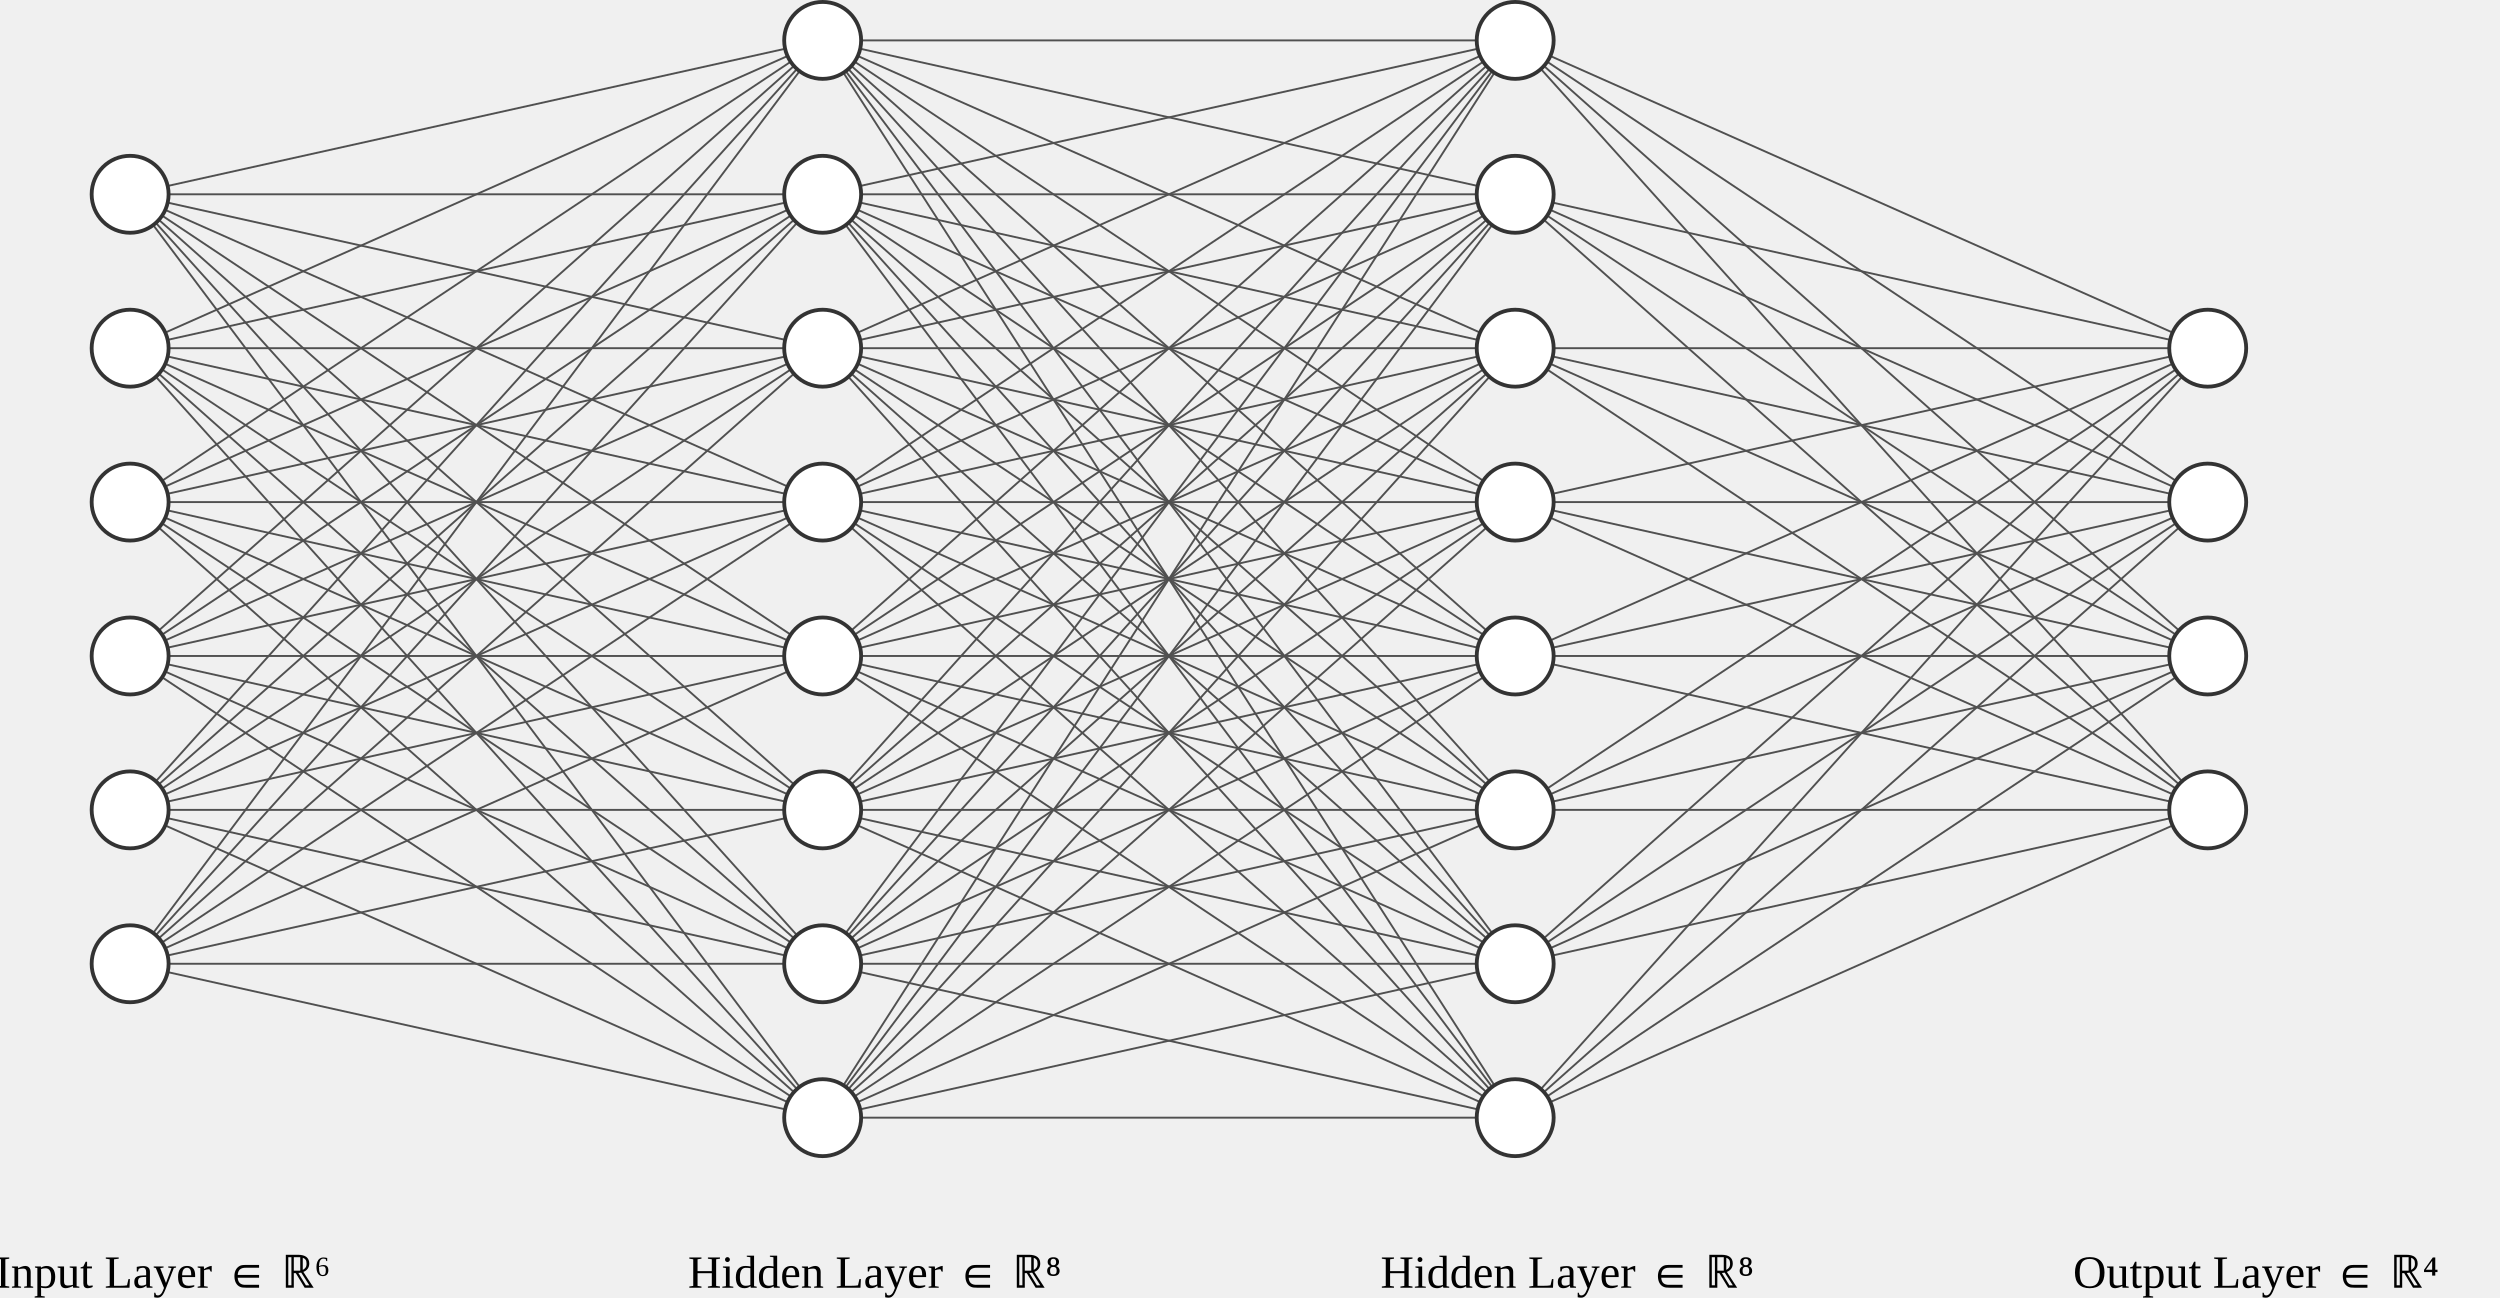
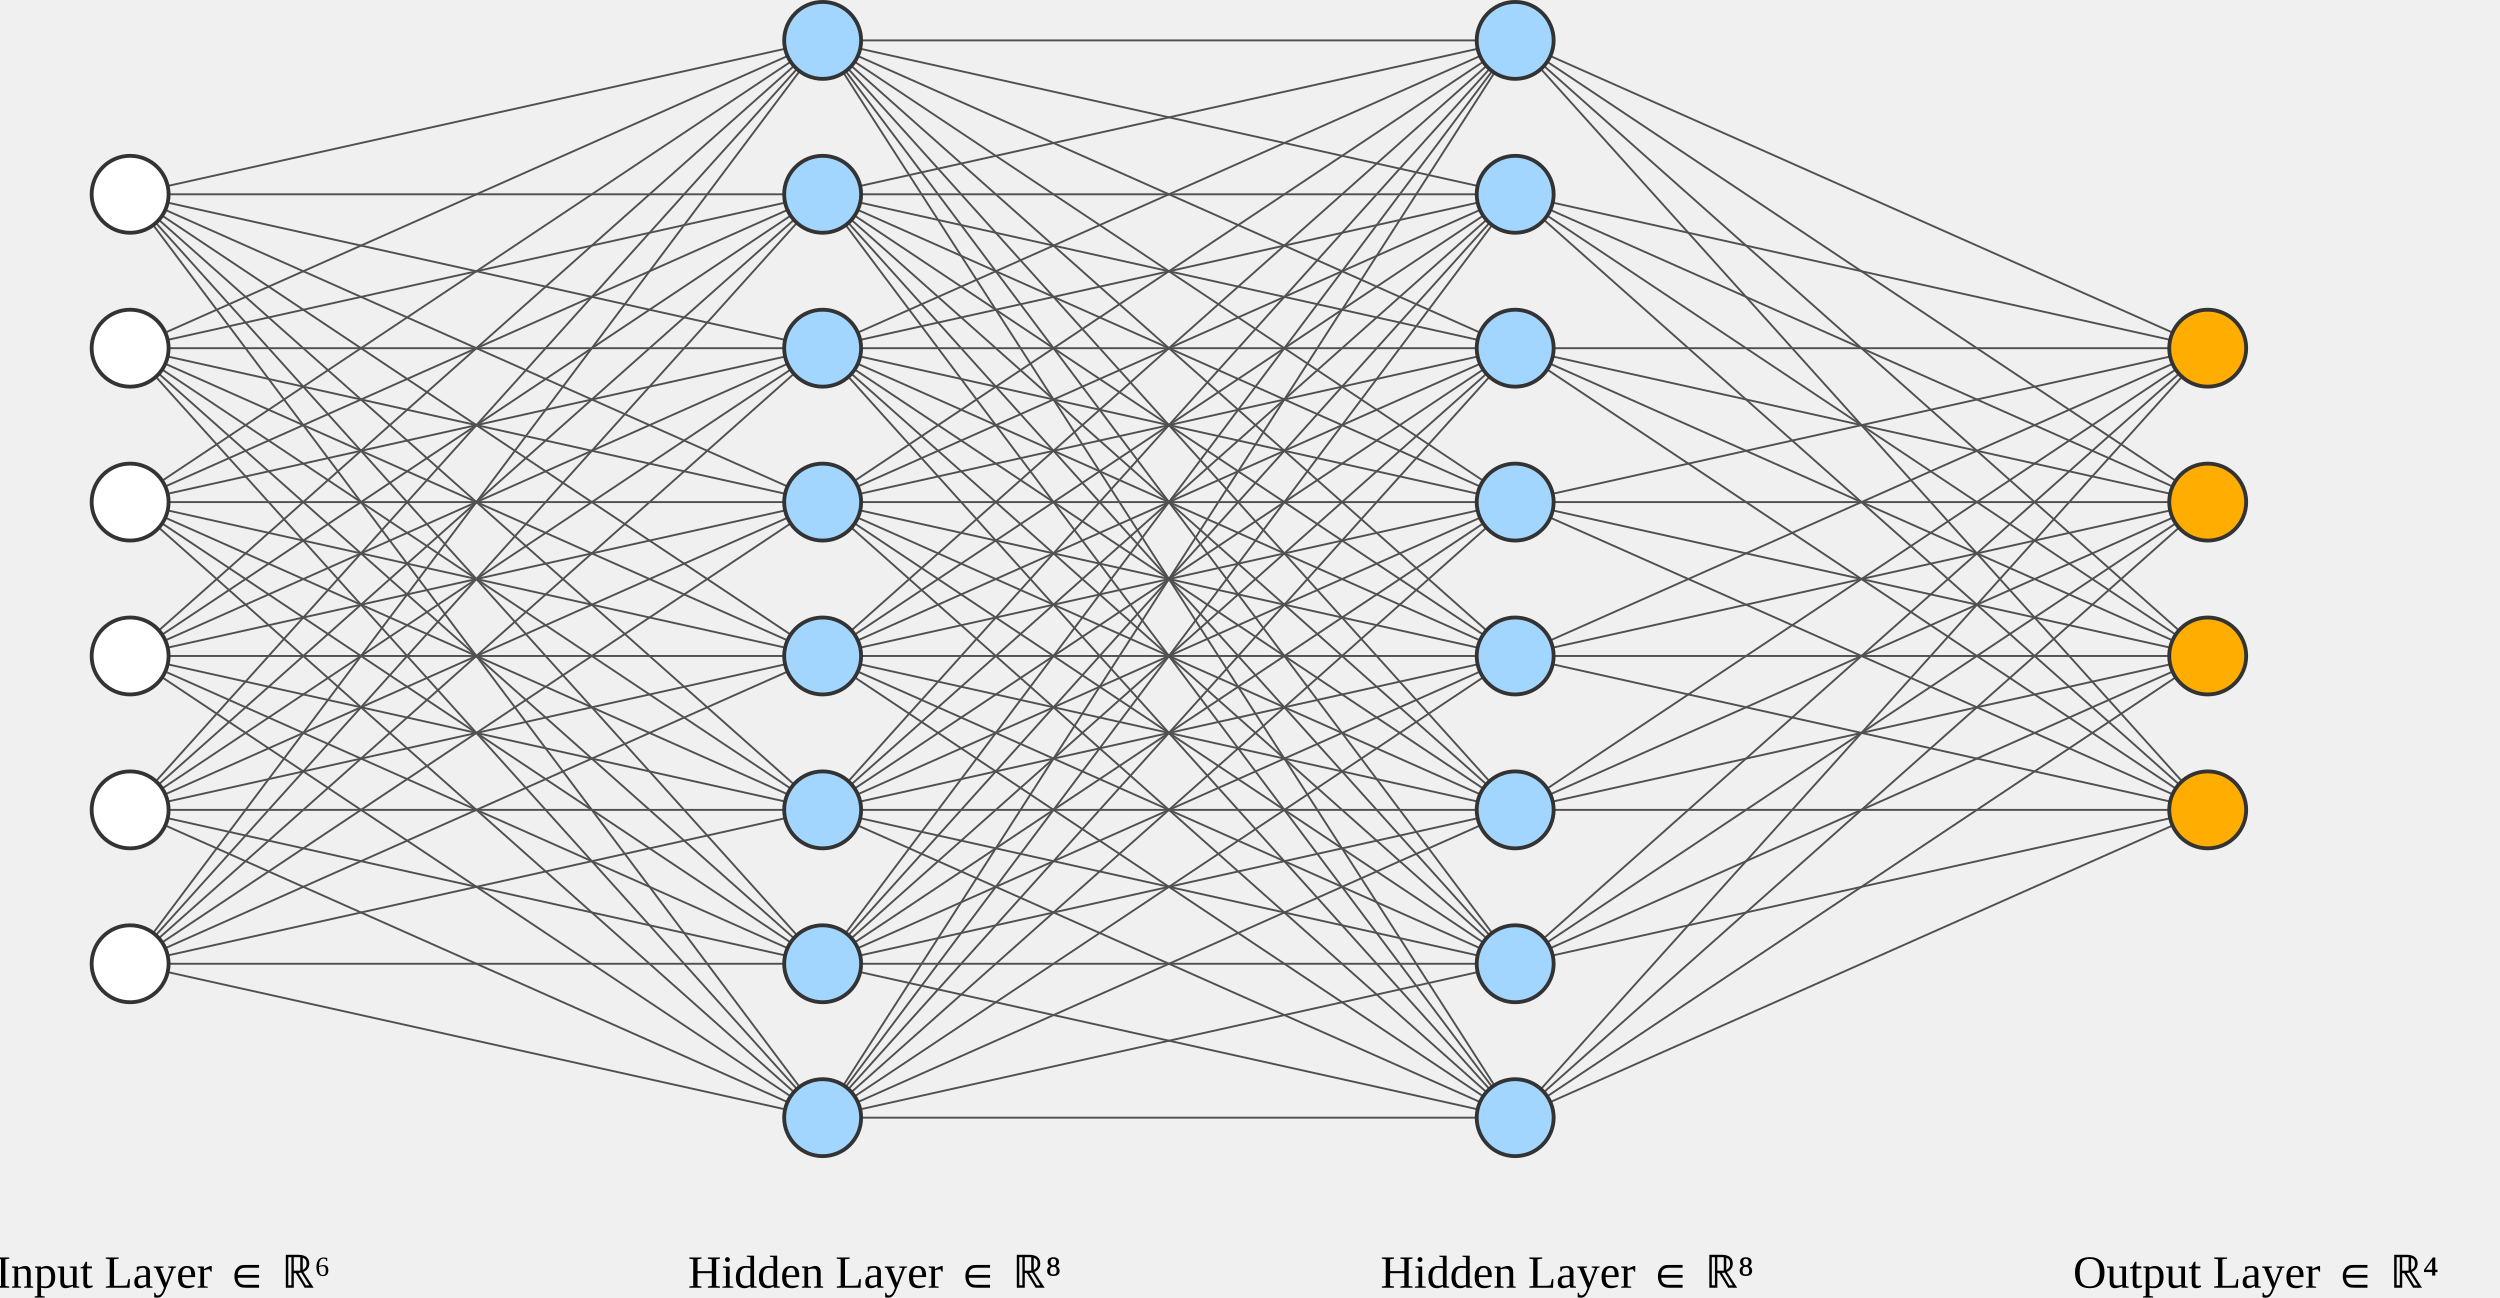
<svg xmlns="http://www.w3.org/2000/svg" width="1432.02" height="743.116" version="1.1" id="svg703">
  <g transform="matrix(2.20381,0,0,2.20381,-1570.974,-597.2326)" id="g696">
    <path class="link" style="fill:none;stroke:#505050;stroke-width:0.5px;stroke-opacity:1" d="m 746.667,321.5 180,-40" id="path374" />
    <path class="link" style="fill:none;stroke:#505050;stroke-width:0.5px;stroke-opacity:1" d="m 746.667,321.5 h 180" id="path376" />
    <path class="link" style="fill:none;stroke:#505050;stroke-width:0.5px;stroke-opacity:1" d="m 746.667,321.5 180,40" id="path378" />
    <path class="link" style="fill:none;stroke:#505050;stroke-width:0.5px;stroke-opacity:1" d="m 746.667,321.5 180,80" id="path380" />
    <path class="link" style="fill:none;stroke:#505050;stroke-width:0.5px;stroke-opacity:1" d="m 746.667,321.5 180,120" id="path382" />
    <path class="link" style="fill:none;stroke:#505050;stroke-width:0.5px;stroke-opacity:1" d="m 746.667,321.5 180,160" id="path384" />
    <path class="link" style="fill:none;stroke:#505050;stroke-width:0.5px;stroke-opacity:1" d="m 746.667,321.5 180,200" id="path386" />
    <path class="link" style="fill:none;stroke:#505050;stroke-width:0.5px;stroke-opacity:1" d="m 746.667,321.5 180,240" id="path388" />
    <path class="link" style="fill:none;stroke:#505050;stroke-width:0.5px;stroke-opacity:1" d="m 746.667,361.5 180,-80" id="path390" />
    <path class="link" style="fill:none;stroke:#505050;stroke-width:0.5px;stroke-opacity:1" d="m 746.667,361.5 180,-40" id="path392" />
    <path class="link" style="fill:none;stroke:#505050;stroke-width:0.5px;stroke-opacity:1" d="m 746.667,361.5 h 180" id="path394" />
    <path class="link" style="fill:none;stroke:#505050;stroke-width:0.5px;stroke-opacity:1" d="m 746.667,361.5 180,40" id="path396" />
    <path class="link" style="fill:none;stroke:#505050;stroke-width:0.5px;stroke-opacity:1" d="m 746.667,361.5 180,80" id="path398" />
    <path class="link" style="fill:none;stroke:#505050;stroke-width:0.5px;stroke-opacity:1" d="m 746.667,361.5 180,120" id="path400" />
    <path class="link" style="fill:none;stroke:#505050;stroke-width:0.5px;stroke-opacity:1" d="m 746.667,361.5 180,160" id="path402" />
    <path class="link" style="fill:none;stroke:#505050;stroke-width:0.5px;stroke-opacity:1" d="m 746.667,361.5 180,200" id="path404" />
    <path class="link" style="fill:none;stroke:#505050;stroke-width:0.5px;stroke-opacity:1" d="m 746.667,401.5 180,-120" id="path406" />
    <path class="link" style="fill:none;stroke:#505050;stroke-width:0.5px;stroke-opacity:1" d="m 746.667,401.5 180,-80" id="path408" />
    <path class="link" style="fill:none;stroke:#505050;stroke-width:0.5px;stroke-opacity:1" d="m 746.667,401.5 180,-40" id="path410" />
    <path class="link" style="fill:none;stroke:#505050;stroke-width:0.5px;stroke-opacity:1" d="m 746.667,401.5 h 180" id="path412" />
    <path class="link" style="fill:none;stroke:#505050;stroke-width:0.5px;stroke-opacity:1" d="m 746.667,401.5 180,40" id="path414" />
    <path class="link" style="fill:none;stroke:#505050;stroke-width:0.5px;stroke-opacity:1" d="m 746.667,401.5 180,80" id="path416" />
    <path class="link" style="fill:none;stroke:#505050;stroke-width:0.5px;stroke-opacity:1" d="m 746.667,401.5 180,120" id="path418" />
    <path class="link" style="fill:none;stroke:#505050;stroke-width:0.5px;stroke-opacity:1" d="m 746.667,401.5 180,160" id="path420" />
    <path class="link" style="fill:none;stroke:#505050;stroke-width:0.5px;stroke-opacity:1" d="m 746.667,441.5 180,-160" id="path422" />
    <path class="link" style="fill:none;stroke:#505050;stroke-width:0.5px;stroke-opacity:1" d="m 746.667,441.5 180,-120" id="path424" />
    <path class="link" style="fill:none;stroke:#505050;stroke-width:0.5px;stroke-opacity:1" d="m 746.667,441.5 180,-80" id="path426" />
    <path class="link" style="fill:none;stroke:#505050;stroke-width:0.5px;stroke-opacity:1" d="m 746.667,441.5 180,-40" id="path428" />
    <path class="link" style="fill:none;stroke:#505050;stroke-width:0.5px;stroke-opacity:1" d="m 746.667,441.5 h 180" id="path430" />
    <path class="link" style="fill:none;stroke:#505050;stroke-width:0.5px;stroke-opacity:1" d="m 746.667,441.5 180,40" id="path432" />
    <path class="link" style="fill:none;stroke:#505050;stroke-width:0.5px;stroke-opacity:1" d="m 746.667,441.5 180,80" id="path434" />
    <path class="link" style="fill:none;stroke:#505050;stroke-width:0.5px;stroke-opacity:1" d="m 746.667,441.5 180,120" id="path436" />
    <path class="link" style="fill:none;stroke:#505050;stroke-width:0.5px;stroke-opacity:1" d="m 746.667,481.5 180,-200" id="path438" />
    <path class="link" style="fill:none;stroke:#505050;stroke-width:0.5px;stroke-opacity:1" d="m 746.667,481.5 180,-160" id="path440" />
    <path class="link" style="fill:none;stroke:#505050;stroke-width:0.5px;stroke-opacity:1" d="m 746.667,481.5 180,-120" id="path442" />
    <path class="link" style="fill:none;stroke:#505050;stroke-width:0.5px;stroke-opacity:1" d="m 746.667,481.5 180,-80" id="path444" />
    <path class="link" style="fill:none;stroke:#505050;stroke-width:0.5px;stroke-opacity:1" d="m 746.667,481.5 180,-40" id="path446" />
    <path class="link" style="fill:none;stroke:#505050;stroke-width:0.5px;stroke-opacity:1" d="m 746.667,481.5 h 180" id="path448" />
    <path class="link" style="fill:none;stroke:#505050;stroke-width:0.5px;stroke-opacity:1" d="m 746.667,481.5 180,40" id="path450" />
    <path class="link" style="fill:none;stroke:#505050;stroke-width:0.5px;stroke-opacity:1" d="m 746.667,481.5 180,80" id="path452" />
    <path class="link" style="fill:none;stroke:#505050;stroke-width:0.5px;stroke-opacity:1" d="m 746.667,521.5 180,-240" id="path454" />
    <path class="link" style="fill:none;stroke:#505050;stroke-width:0.5px;stroke-opacity:1" d="m 746.667,521.5 180,-200" id="path456" />
    <path class="link" style="fill:none;stroke:#505050;stroke-width:0.5px;stroke-opacity:1" d="m 746.667,521.5 180,-160" id="path458" />
    <path class="link" style="fill:none;stroke:#505050;stroke-width:0.5px;stroke-opacity:1" d="m 746.667,521.5 180,-120" id="path460" />
    <path class="link" style="fill:none;stroke:#505050;stroke-width:0.5px;stroke-opacity:1" d="m 746.667,521.5 180,-80" id="path462" />
    <path class="link" style="fill:none;stroke:#505050;stroke-width:0.5px;stroke-opacity:1" d="m 746.667,521.5 180,-40" id="path464" />
    <path class="link" style="fill:none;stroke:#505050;stroke-width:0.5px;stroke-opacity:1" d="m 746.667,521.5 h 180" id="path466" />
    <path class="link" style="fill:none;stroke:#505050;stroke-width:0.5px;stroke-opacity:1" d="m 746.667,521.5 180,40" id="path468" />
    <path class="link" style="fill:none;stroke:#505050;stroke-width:0.5px;stroke-opacity:1" d="M 926.667,281.5 H 1106.667" id="path470" />
    <path class="link" style="fill:none;stroke:#505050;stroke-width:0.5px;stroke-opacity:1" d="m 926.667,281.5 180,40" id="path472" />
    <path class="link" style="fill:none;stroke:#505050;stroke-width:0.5px;stroke-opacity:1" d="m 926.667,281.5 180,80" id="path474" />
    <path class="link" style="fill:none;stroke:#505050;stroke-width:0.5px;stroke-opacity:1" d="m 926.667,281.5 180,120" id="path476" />
    <path class="link" style="fill:none;stroke:#505050;stroke-width:0.5px;stroke-opacity:1" d="m 926.667,281.5 180,160" id="path478" />
    <path class="link" style="fill:none;stroke:#505050;stroke-width:0.5px;stroke-opacity:1" d="m 926.667,281.5 180,200" id="path480" />
    <path class="link" style="fill:none;stroke:#505050;stroke-width:0.5px;stroke-opacity:1" d="m 926.667,281.5 180,240" id="path482" />
    <path class="link" style="fill:none;stroke:#505050;stroke-width:0.5px;stroke-opacity:1" d="m 926.667,281.5 180,280" id="path484" />
    <path class="link" style="fill:none;stroke:#505050;stroke-width:0.5px;stroke-opacity:1" d="m 926.667,321.5 180,-40" id="path486" />
    <path class="link" style="fill:none;stroke:#505050;stroke-width:0.5px;stroke-opacity:1" d="M 926.667,321.5 H 1106.667" id="path488" />
    <path class="link" style="fill:none;stroke:#505050;stroke-width:0.5px;stroke-opacity:1" d="m 926.667,321.5 180,40" id="path490" />
    <path class="link" style="fill:none;stroke:#505050;stroke-width:0.5px;stroke-opacity:1" d="m 926.667,321.5 180,80" id="path492" />
    <path class="link" style="fill:none;stroke:#505050;stroke-width:0.5px;stroke-opacity:1" d="m 926.667,321.5 180,120" id="path494" />
    <path class="link" style="fill:none;stroke:#505050;stroke-width:0.5px;stroke-opacity:1" d="m 926.667,321.5 180,160" id="path496" />
    <path class="link" style="fill:none;stroke:#505050;stroke-width:0.5px;stroke-opacity:1" d="m 926.667,321.5 180,200" id="path498" />
    <path class="link" style="fill:none;stroke:#505050;stroke-width:0.5px;stroke-opacity:1" d="m 926.667,321.5 180,240" id="path500" />
    <path class="link" style="fill:none;stroke:#505050;stroke-width:0.5px;stroke-opacity:1" d="m 926.667,361.5 180,-80" id="path502" />
    <path class="link" style="fill:none;stroke:#505050;stroke-width:0.5px;stroke-opacity:1" d="m 926.667,361.5 180,-40" id="path504" />
    <path class="link" style="fill:none;stroke:#505050;stroke-width:0.5px;stroke-opacity:1" d="M 926.667,361.5 H 1106.667" id="path506" />
    <path class="link" style="fill:none;stroke:#505050;stroke-width:0.5px;stroke-opacity:1" d="m 926.667,361.5 180,40" id="path508" />
    <path class="link" style="fill:none;stroke:#505050;stroke-width:0.5px;stroke-opacity:1" d="m 926.667,361.5 180,80" id="path510" />
    <path class="link" style="fill:none;stroke:#505050;stroke-width:0.5px;stroke-opacity:1" d="m 926.667,361.5 180,120" id="path512" />
    <path class="link" style="fill:none;stroke:#505050;stroke-width:0.5px;stroke-opacity:1" d="m 926.667,361.5 180,160" id="path514" />
    <path class="link" style="fill:none;stroke:#505050;stroke-width:0.5px;stroke-opacity:1" d="m 926.667,361.5 180,200" id="path516" />
    <path class="link" style="fill:none;stroke:#505050;stroke-width:0.5px;stroke-opacity:1" d="m 926.667,401.5 180,-120" id="path518" />
    <path class="link" style="fill:none;stroke:#505050;stroke-width:0.5px;stroke-opacity:1" d="m 926.667,401.5 180,-80" id="path520" />
    <path class="link" style="fill:none;stroke:#505050;stroke-width:0.5px;stroke-opacity:1" d="m 926.667,401.5 180,-40" id="path522" />
    <path class="link" style="fill:none;stroke:#505050;stroke-width:0.5px;stroke-opacity:1" d="M 926.667,401.5 H 1106.667" id="path524" />
    <path class="link" style="fill:none;stroke:#505050;stroke-width:0.5px;stroke-opacity:1" d="m 926.667,401.5 180,40" id="path526" />
    <path class="link" style="fill:none;stroke:#505050;stroke-width:0.5px;stroke-opacity:1" d="m 926.667,401.5 180,80" id="path528" />
    <path class="link" style="fill:none;stroke:#505050;stroke-width:0.5px;stroke-opacity:1" d="m 926.667,401.5 180,120" id="path530" />
    <path class="link" style="fill:none;stroke:#505050;stroke-width:0.5px;stroke-opacity:1" d="m 926.667,401.5 180,160" id="path532" />
    <path class="link" style="fill:none;stroke:#505050;stroke-width:0.5px;stroke-opacity:1" d="m 926.667,441.5 180,-160" id="path534" />
    <path class="link" style="fill:none;stroke:#505050;stroke-width:0.5px;stroke-opacity:1" d="m 926.667,441.5 180,-120" id="path536" />
    <path class="link" style="fill:none;stroke:#505050;stroke-width:0.5px;stroke-opacity:1" d="m 926.667,441.5 180,-80" id="path538" />
    <path class="link" style="fill:none;stroke:#505050;stroke-width:0.5px;stroke-opacity:1" d="m 926.667,441.5 180,-40" id="path540" />
    <path class="link" style="fill:none;stroke:#505050;stroke-width:0.5px;stroke-opacity:1" d="M 926.667,441.5 H 1106.667" id="path542" />
    <path class="link" style="fill:none;stroke:#505050;stroke-width:0.5px;stroke-opacity:1" d="m 926.667,441.5 180,40" id="path544" />
    <path class="link" style="fill:none;stroke:#505050;stroke-width:0.5px;stroke-opacity:1" d="m 926.667,441.5 180,80" id="path546" />
    <path class="link" style="fill:none;stroke:#505050;stroke-width:0.5px;stroke-opacity:1" d="m 926.667,441.5 180,120" id="path548" />
    <path class="link" style="fill:none;stroke:#505050;stroke-width:0.5px;stroke-opacity:1" d="m 926.667,481.5 180,-200" id="path550" />
    <path class="link" style="fill:none;stroke:#505050;stroke-width:0.5px;stroke-opacity:1" d="m 926.667,481.5 180,-160" id="path552" />
    <path class="link" style="fill:none;stroke:#505050;stroke-width:0.5px;stroke-opacity:1" d="m 926.667,481.5 180,-120" id="path554" />
    <path class="link" style="fill:none;stroke:#505050;stroke-width:0.5px;stroke-opacity:1" d="m 926.667,481.5 180,-80" id="path556" />
    <path class="link" style="fill:none;stroke:#505050;stroke-width:0.5px;stroke-opacity:1" d="m 926.667,481.5 180,-40" id="path558" />
    <path class="link" style="fill:none;stroke:#505050;stroke-width:0.5px;stroke-opacity:1" d="M 926.667,481.5 H 1106.667" id="path560" />
    <path class="link" style="fill:none;stroke:#505050;stroke-width:0.5px;stroke-opacity:1" d="m 926.667,481.5 180,40" id="path562" />
    <path class="link" style="fill:none;stroke:#505050;stroke-width:0.5px;stroke-opacity:1" d="m 926.667,481.5 180,80" id="path564" />
    <path class="link" style="fill:none;stroke:#505050;stroke-width:0.5px;stroke-opacity:1" d="m 926.667,521.5 180,-240" id="path566" />
    <path class="link" style="fill:none;stroke:#505050;stroke-width:0.5px;stroke-opacity:1" d="m 926.667,521.5 180,-200" id="path568" />
    <path class="link" style="fill:none;stroke:#505050;stroke-width:0.5px;stroke-opacity:1" d="m 926.667,521.5 180,-160" id="path570" />
    <path class="link" style="fill:none;stroke:#505050;stroke-width:0.5px;stroke-opacity:1" d="m 926.667,521.5 180,-120" id="path572" />
    <path class="link" style="fill:none;stroke:#505050;stroke-width:0.5px;stroke-opacity:1" d="m 926.667,521.5 180,-80" id="path574" />
    <path class="link" style="fill:none;stroke:#505050;stroke-width:0.5px;stroke-opacity:1" d="m 926.667,521.5 180,-40" id="path576" />
    <path class="link" style="fill:none;stroke:#505050;stroke-width:0.5px;stroke-opacity:1" d="M 926.667,521.5 H 1106.667" id="path578" />
    <path class="link" style="fill:none;stroke:#505050;stroke-width:0.5px;stroke-opacity:1" d="m 926.667,521.5 180,40" id="path580" />
    <path class="link" style="fill:none;stroke:#505050;stroke-width:0.5px;stroke-opacity:1" d="m 926.667,561.5 180,-280" id="path582" />
    <path class="link" style="fill:none;stroke:#505050;stroke-width:0.5px;stroke-opacity:1" d="m 926.667,561.5 180,-240" id="path584" />
    <path class="link" style="fill:none;stroke:#505050;stroke-width:0.5px;stroke-opacity:1" d="m 926.667,561.5 180,-200" id="path586" />
    <path class="link" style="fill:none;stroke:#505050;stroke-width:0.5px;stroke-opacity:1" d="m 926.667,561.5 180,-160" id="path588" />
    <path class="link" style="fill:none;stroke:#505050;stroke-width:0.5px;stroke-opacity:1" d="m 926.667,561.5 180,-120" id="path590" />
    <path class="link" style="fill:none;stroke:#505050;stroke-width:0.5px;stroke-opacity:1" d="m 926.667,561.5 180,-80" id="path592" />
    <path class="link" style="fill:none;stroke:#505050;stroke-width:0.5px;stroke-opacity:1" d="m 926.667,561.5 180,-40" id="path594" />
    <path class="link" style="fill:none;stroke:#505050;stroke-width:0.5px;stroke-opacity:1" d="M 926.667,561.5 H 1106.667" id="path596" />
    <path class="link" style="fill:none;stroke:#505050;stroke-width:0.5px;stroke-opacity:1" d="m 1106.667,281.5 180,80" id="path598" />
    <path class="link" style="fill:none;stroke:#505050;stroke-width:0.5px;stroke-opacity:1" d="m 1106.667,321.5 180,40" id="path600" />
    <path class="link" style="fill:none;stroke:#505050;stroke-width:0.5px;stroke-opacity:1" d="m 1106.667,361.5 h 180" id="path602" />
    <path class="link" style="fill:none;stroke:#505050;stroke-width:0.5px;stroke-opacity:1" d="m 1106.667,401.5 180,-40" id="path604" />
    <path class="link" style="fill:none;stroke:#505050;stroke-width:0.5px;stroke-opacity:1" d="m 1106.667,441.5 180,-80" id="path606" />
    <path class="link" style="fill:none;stroke:#505050;stroke-width:0.5px;stroke-opacity:1" d="m 1106.667,481.5 180,-120" id="path608" />
    <path class="link" style="fill:none;stroke:#505050;stroke-width:0.5px;stroke-opacity:1" d="m 1106.667,521.5 180,-160" id="path610" />
    <path class="link" style="fill:none;stroke:#505050;stroke-width:0.5px;stroke-opacity:1" d="m 1106.667,561.5 180,-200" id="path612" />
    <path class="link" style="fill:none;stroke:#505050;stroke-width:0.5px;stroke-opacity:1" d="m 1106.667,281.5 180,120" id="path614" />
    <path class="link" style="fill:none;stroke:#505050;stroke-width:0.5px;stroke-opacity:1" d="m 1106.667,281.5 180,160" id="path616" />
    <path class="link" style="fill:none;stroke:#505050;stroke-width:0.5px;stroke-opacity:1" d="m 1106.667,281.5 180,200" id="path618" />
    <path class="link" style="fill:none;stroke:#505050;stroke-width:0.5px;stroke-opacity:1" d="m 1106.667,321.5 180,80" id="path620" />
    <path class="link" style="fill:none;stroke:#505050;stroke-width:0.5px;stroke-opacity:1" d="m 1106.667,321.5 180,120" id="path622" />
    <path class="link" style="fill:none;stroke:#505050;stroke-width:0.5px;stroke-opacity:1" d="m 1106.667,321.5 180,160" id="path624" />
    <path class="link" style="fill:none;stroke:#505050;stroke-width:0.5px;stroke-opacity:1" d="m 1106.667,361.5 180,40" id="path626" />
    <path class="link" style="fill:none;stroke:#505050;stroke-width:0.5px;stroke-opacity:1" d="m 1106.667,361.5 180,80" id="path628" />
    <path class="link" style="fill:none;stroke:#505050;stroke-width:0.5px;stroke-opacity:1" d="m 1106.667,361.5 180,120" id="path630" />
    <path class="link" style="fill:none;stroke:#505050;stroke-width:0.5px;stroke-opacity:1" d="m 1106.667,401.5 h 180" id="path632" />
    <path class="link" style="fill:none;stroke:#505050;stroke-width:0.5px;stroke-opacity:1" d="m 1106.667,401.5 180,40" id="path634" />
    <path class="link" style="fill:none;stroke:#505050;stroke-width:0.5px;stroke-opacity:1" d="m 1106.667,401.5 180,80" id="path636" />
    <path class="link" style="fill:none;stroke:#505050;stroke-width:0.5px;stroke-opacity:1" d="m 1106.667,441.5 180,-40" id="path638" />
    <path class="link" style="fill:none;stroke:#505050;stroke-width:0.5px;stroke-opacity:1" d="m 1106.667,441.5 h 180" id="path640" />
    <path class="link" style="fill:none;stroke:#505050;stroke-width:0.5px;stroke-opacity:1" d="m 1106.667,441.5 180,40" id="path642" />
    <path class="link" style="fill:none;stroke:#505050;stroke-width:0.5px;stroke-opacity:1" d="m 1106.667,481.5 180,-80" id="path644" />
    <path class="link" style="fill:none;stroke:#505050;stroke-width:0.5px;stroke-opacity:1" d="m 1106.667,481.5 180,-40" id="path646" />
    <path class="link" style="fill:none;stroke:#505050;stroke-width:0.5px;stroke-opacity:1" d="m 1106.667,481.5 h 180" id="path648" />
    <path class="link" style="fill:none;stroke:#505050;stroke-width:0.5px;stroke-opacity:1" d="m 1106.667,521.5 180,-120" id="path650" />
    <path class="link" style="fill:none;stroke:#505050;stroke-width:0.5px;stroke-opacity:1" d="m 1106.667,521.5 180,-80" id="path652" />
    <path class="link" style="fill:none;stroke:#505050;stroke-width:0.5px;stroke-opacity:1" d="m 1106.667,521.5 180,-40" id="path654" />
    <path class="link" style="fill:none;stroke:#505050;stroke-width:0.5px;stroke-opacity:1" d="m 1106.667,561.5 180,-160" id="path656" />
    <path class="link" style="fill:none;stroke:#505050;stroke-width:0.5px;stroke-opacity:1" d="m 1106.667,561.5 180,-120" id="path658" />
    <path class="link" style="fill:none;stroke:#505050;stroke-width:0.5px;stroke-opacity:1" d="m 1106.667,561.5 180,-80" id="path660" />
    <circle r="10" class="node" id="0_0" style="fill:#ffffff;stroke:#333333" cx="746.667" cy="321.5" />
    <circle r="10" class="node" id="0_1" style="fill:#ffffff;stroke:#333333" cx="746.667" cy="361.5" />
    <circle r="10" class="node" id="0_2" style="fill:#ffffff;stroke:#333333" cx="746.667" cy="401.5" />
    <circle r="10" class="node" id="0_3" style="fill:#ffffff;stroke:#333333" cx="746.667" cy="441.5" />
    <circle r="10" class="node" id="0_4" style="fill:#ffffff;stroke:#333333" cx="746.667" cy="481.5" />
    <circle r="10" class="node" id="0_5" style="fill:#ffffff;stroke:#333333" cx="746.667" cy="521.5" />
-     <circle r="10" class="node" id="1_0" style="fill:#ffffff;stroke:#333333" cx="926.667" cy="281.5" />
-     <circle r="10" class="node" id="1_1" style="fill:#ffffff;stroke:#333333" cx="926.667" cy="321.5" />
-     <circle r="10" class="node" id="1_2" style="fill:#ffffff;stroke:#333333" cx="926.667" cy="361.5" />
-     <circle r="10" class="node" id="1_3" style="fill:#ffffff;stroke:#333333" cx="926.667" cy="401.5" />
-     <circle r="10" class="node" id="1_4" style="fill:#ffffff;stroke:#333333" cx="926.667" cy="441.5" />
-     <circle r="10" class="node" id="1_5" style="fill:#ffffff;stroke:#333333" cx="926.667" cy="481.5" />
-     <circle r="10" class="node" id="1_6" style="fill:#ffffff;stroke:#333333" cx="926.667" cy="521.5" />
-     <circle r="10" class="node" id="1_7" style="fill:#ffffff;stroke:#333333" cx="926.667" cy="561.5" />
-     <circle r="10" class="node" id="2_0" style="fill:#ffffff;stroke:#333333" cx="1106.667" cy="281.5" />
-     <circle r="10" class="node" id="2_1" style="fill:#ffffff;stroke:#333333" cx="1106.667" cy="321.5" />
-     <circle r="10" class="node" id="2_2" style="fill:#ffffff;stroke:#333333" cx="1106.667" cy="361.5" />
-     <circle r="10" class="node" id="2_3" style="fill:#ffffff;stroke:#333333" cx="1106.667" cy="401.5" />
-     <circle r="10" class="node" id="2_4" style="fill:#ffffff;stroke:#333333" cx="1106.667" cy="441.5" />
-     <circle r="10" class="node" id="2_5" style="fill:#ffffff;stroke:#333333" cx="1106.667" cy="481.5" />
-     <circle r="10" class="node" id="2_6" style="fill:#ffffff;stroke:#333333" cx="1106.667" cy="521.5" />
-     <circle r="10" class="node" id="2_7" style="fill:#ffffff;stroke:#333333" cx="1106.667" cy="561.5" />
-     <circle r="10" class="node" id="3_0" style="fill:#ffffff;stroke:#333333" cx="1286.667" cy="361.5" />
+     <circle r="10" class="node" id="1_0" style="fill:#a2d6ff;stroke:#333333;fill-opacity:1" cx="926.667" cy="281.5" />
+     <circle r="10" class="node" id="1_1" style="fill:#a2d6ff;stroke:#333333;fill-opacity:1" cx="926.667" cy="321.5" />
+     <circle r="10" class="node" id="1_2" style="fill:#a2d6ff;stroke:#333333;fill-opacity:1" cx="926.667" cy="361.5" />
+     <circle r="10" class="node" id="1_3" style="fill:#a2d6ff;stroke:#333333;fill-opacity:1" cx="926.667" cy="401.5" />
+     <circle r="10" class="node" id="1_4" style="fill:#a2d6ff;stroke:#333333;fill-opacity:1" cx="926.667" cy="441.5" />
+     <circle r="10" class="node" id="1_5" style="fill:#a2d6ff;stroke:#333333;fill-opacity:1" cx="926.667" cy="481.5" />
+     <circle r="10" class="node" id="1_6" style="fill:#a2d6ff;stroke:#333333;fill-opacity:1" cx="926.667" cy="521.5" />
+     <circle r="10" class="node" id="1_7" style="fill:#a2d6ff;stroke:#333333;fill-opacity:1" cx="926.667" cy="561.5" />
+     <circle r="10" class="node" id="2_0" style="fill:#a2d6ff;stroke:#333333;fill-opacity:1" cx="1106.667" cy="281.5" />
+     <circle r="10" class="node" id="2_1" style="fill:#a2d6ff;stroke:#333333;fill-opacity:1" cx="1106.667" cy="321.5" />
+     <circle r="10" class="node" id="2_2" style="fill:#a2d6ff;stroke:#333333;fill-opacity:1" cx="1106.667" cy="361.5" />
+     <circle r="10" class="node" id="2_3" style="fill:#a2d6ff;stroke:#333333;fill-opacity:1" cx="1106.667" cy="401.5" />
+     <circle r="10" class="node" id="2_4" style="fill:#a2d6ff;stroke:#333333;fill-opacity:1" cx="1106.667" cy="441.5" />
+     <circle r="10" class="node" id="2_5" style="fill:#a2d6ff;stroke:#333333;fill-opacity:1" cx="1106.667" cy="481.5" />
+     <circle r="10" class="node" id="2_6" style="fill:#a2d6ff;stroke:#333333;fill-opacity:1" cx="1106.667" cy="521.5" />
+     <circle r="10" class="node" id="2_7" style="fill:#a2d6ff;stroke:#333333;fill-opacity:1" cx="1106.667" cy="561.5" />
+     <circle r="10" class="node" id="3_0" style="fill:#ffad00;stroke:#333333;fill-opacity:1" cx="1286.667" cy="361.5" />
    <text class="text" dy="0.35em" style="font-size:12px" x="711.667" y="601.5" id="text685">Input Layer ∈ ℝ⁶</text>
    <text class="text" dy="0.35em" style="font-size:12px" x="891.667" y="601.5" id="text687">Hidden Layer ∈ ℝ⁸</text>
    <text class="text" dy="0.35em" style="font-size:12px" x="1071.667" y="601.5" id="text689">Hidden Layer ∈ ℝ⁸</text>
    <text class="text" dy="0.35em" style="font-size:12px" x="1251.667" y="601.5" id="text691">Output Layer ∈ ℝ⁴</text>
-     <circle r="10" class="node" id="3_1" style="fill:#ffffff;stroke:#333333" cx="1286.667" cy="401.5" />
-     <circle r="10" class="node" id="3_2" style="fill:#ffffff;stroke:#333333" cx="1286.667" cy="441.5" />
-     <circle r="10" class="node" id="3_3" style="fill:#ffffff;stroke:#333333" cx="1286.667" cy="481.5" />
+     <circle r="10" class="node" id="3_1" style="fill:#ffad00;stroke:#333333;fill-opacity:1" cx="1286.667" cy="401.5" />
+     <circle r="10" class="node" id="3_2" style="fill:#ffad00;stroke:#333333;fill-opacity:1" cx="1286.667" cy="441.5" />
+     <circle r="10" class="node" id="3_3" style="fill:#ffad00;stroke:#333333;fill-opacity:1" cx="1286.667" cy="481.5" />
  </g>
  <defs id="defs701">
    <marker id="arrow" viewBox="0 -5 10 10" markerWidth="7" markerHeight="7" orient="auto" refX="40">
      <path d="M 0,-5 10,0 0,5" style="fill:none;stroke:#505050" id="path698" />
    </marker>
  </defs>
</svg>
